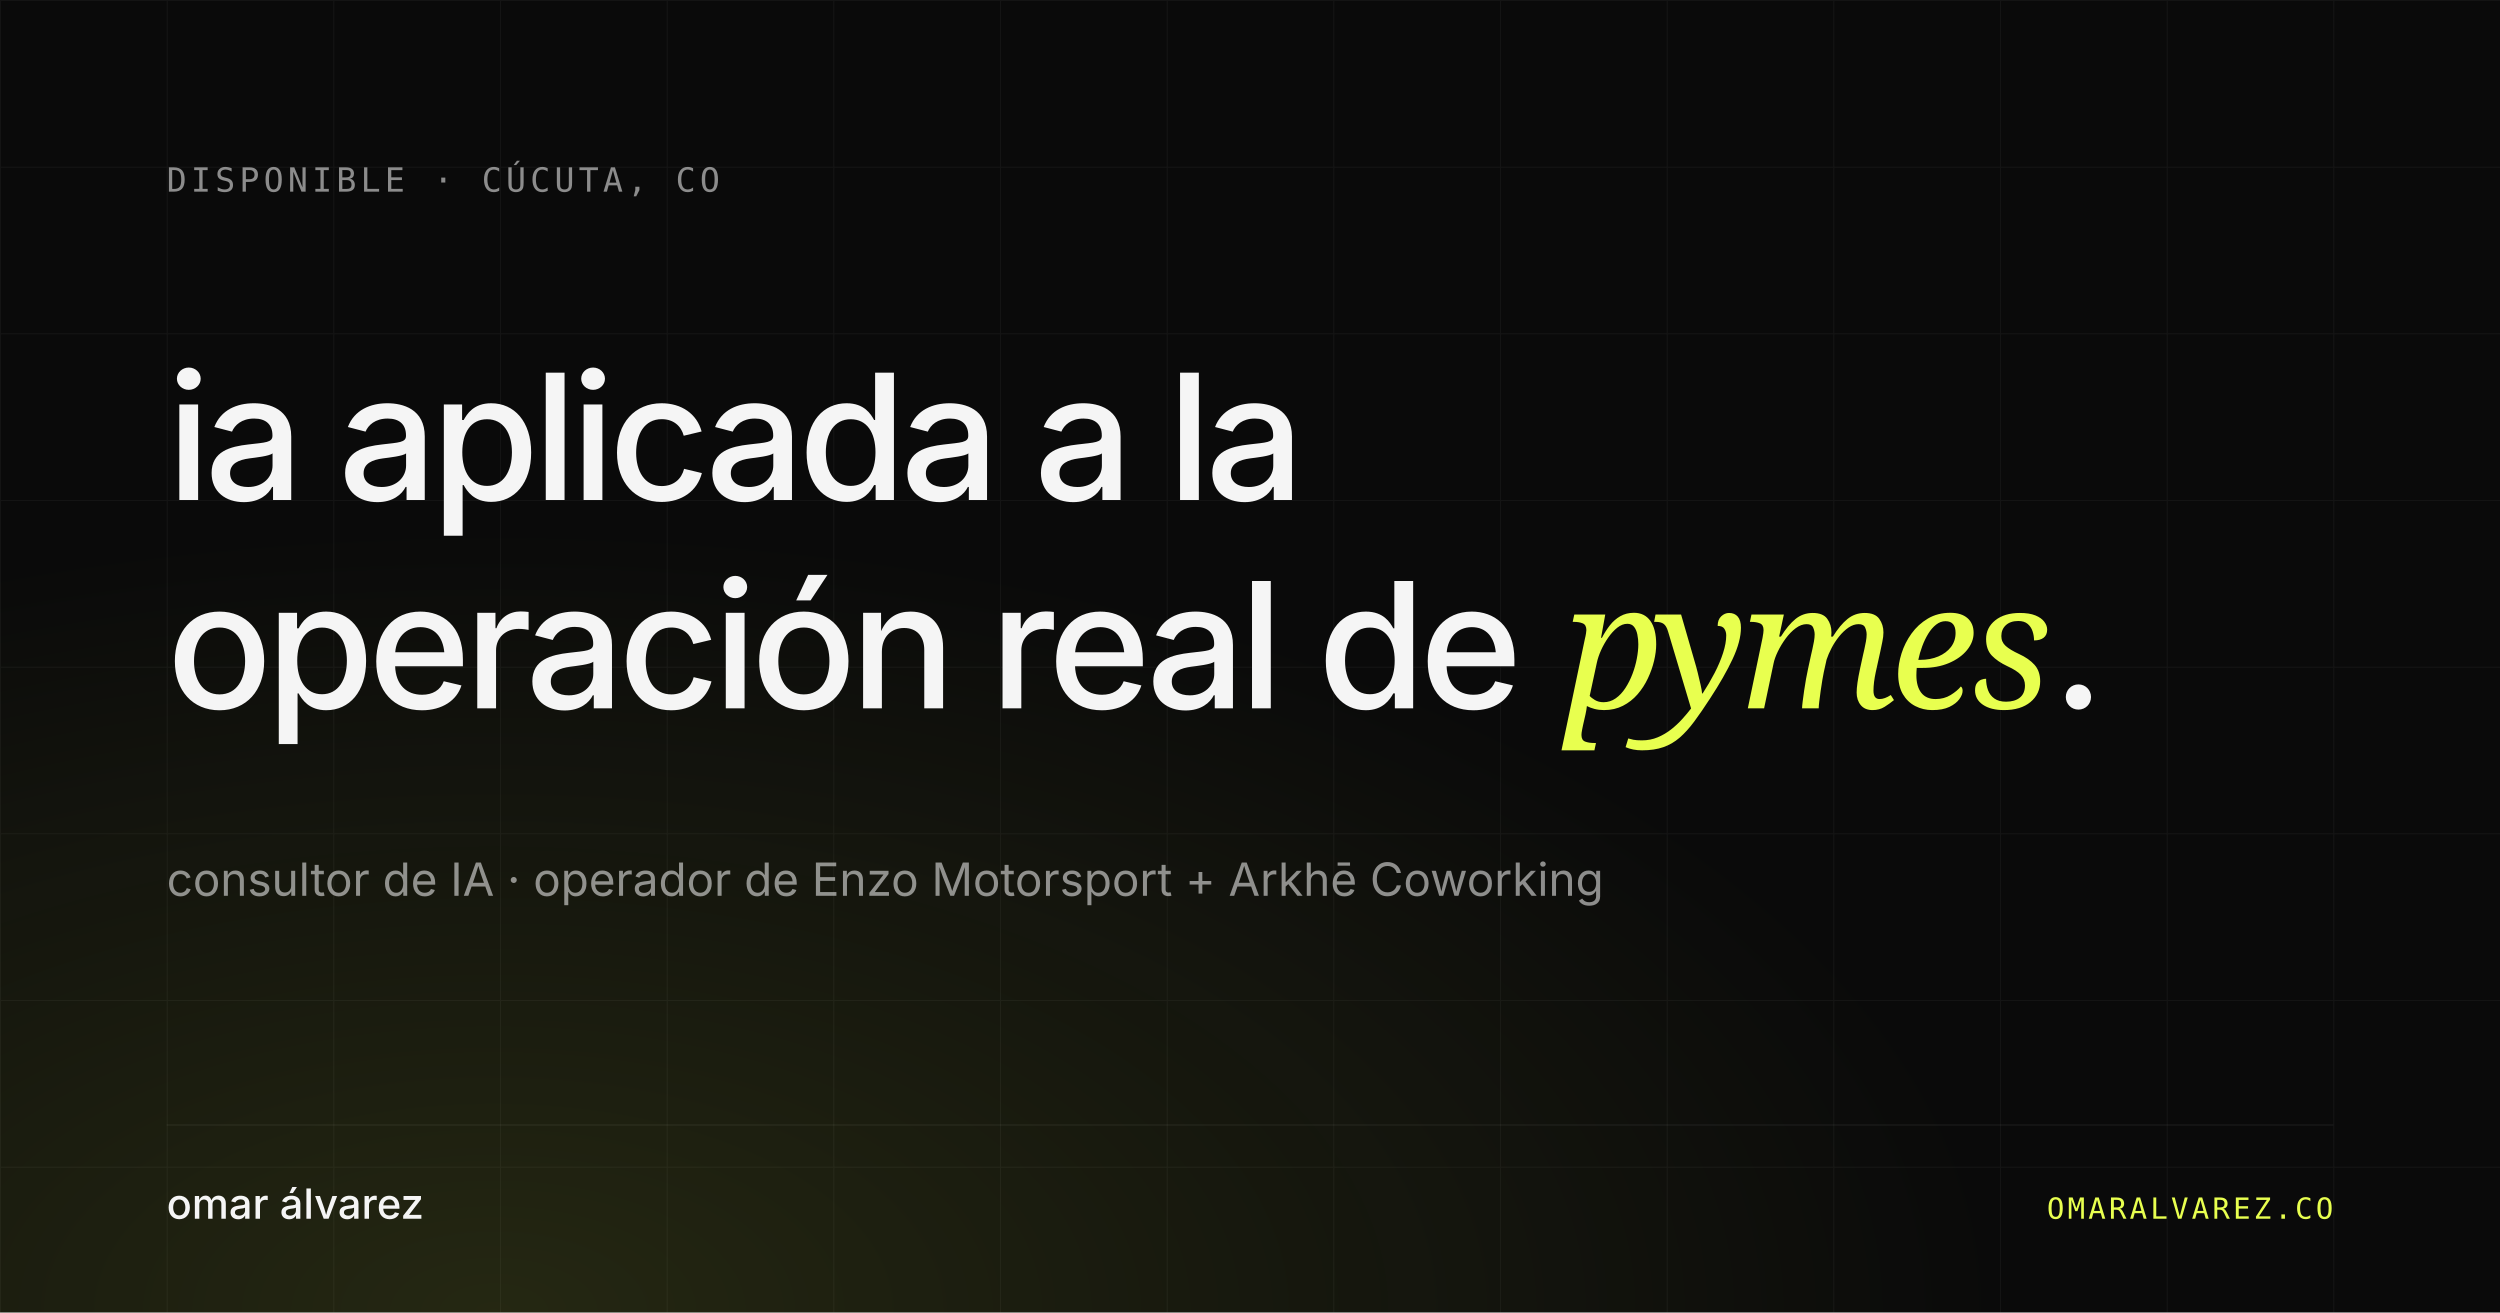
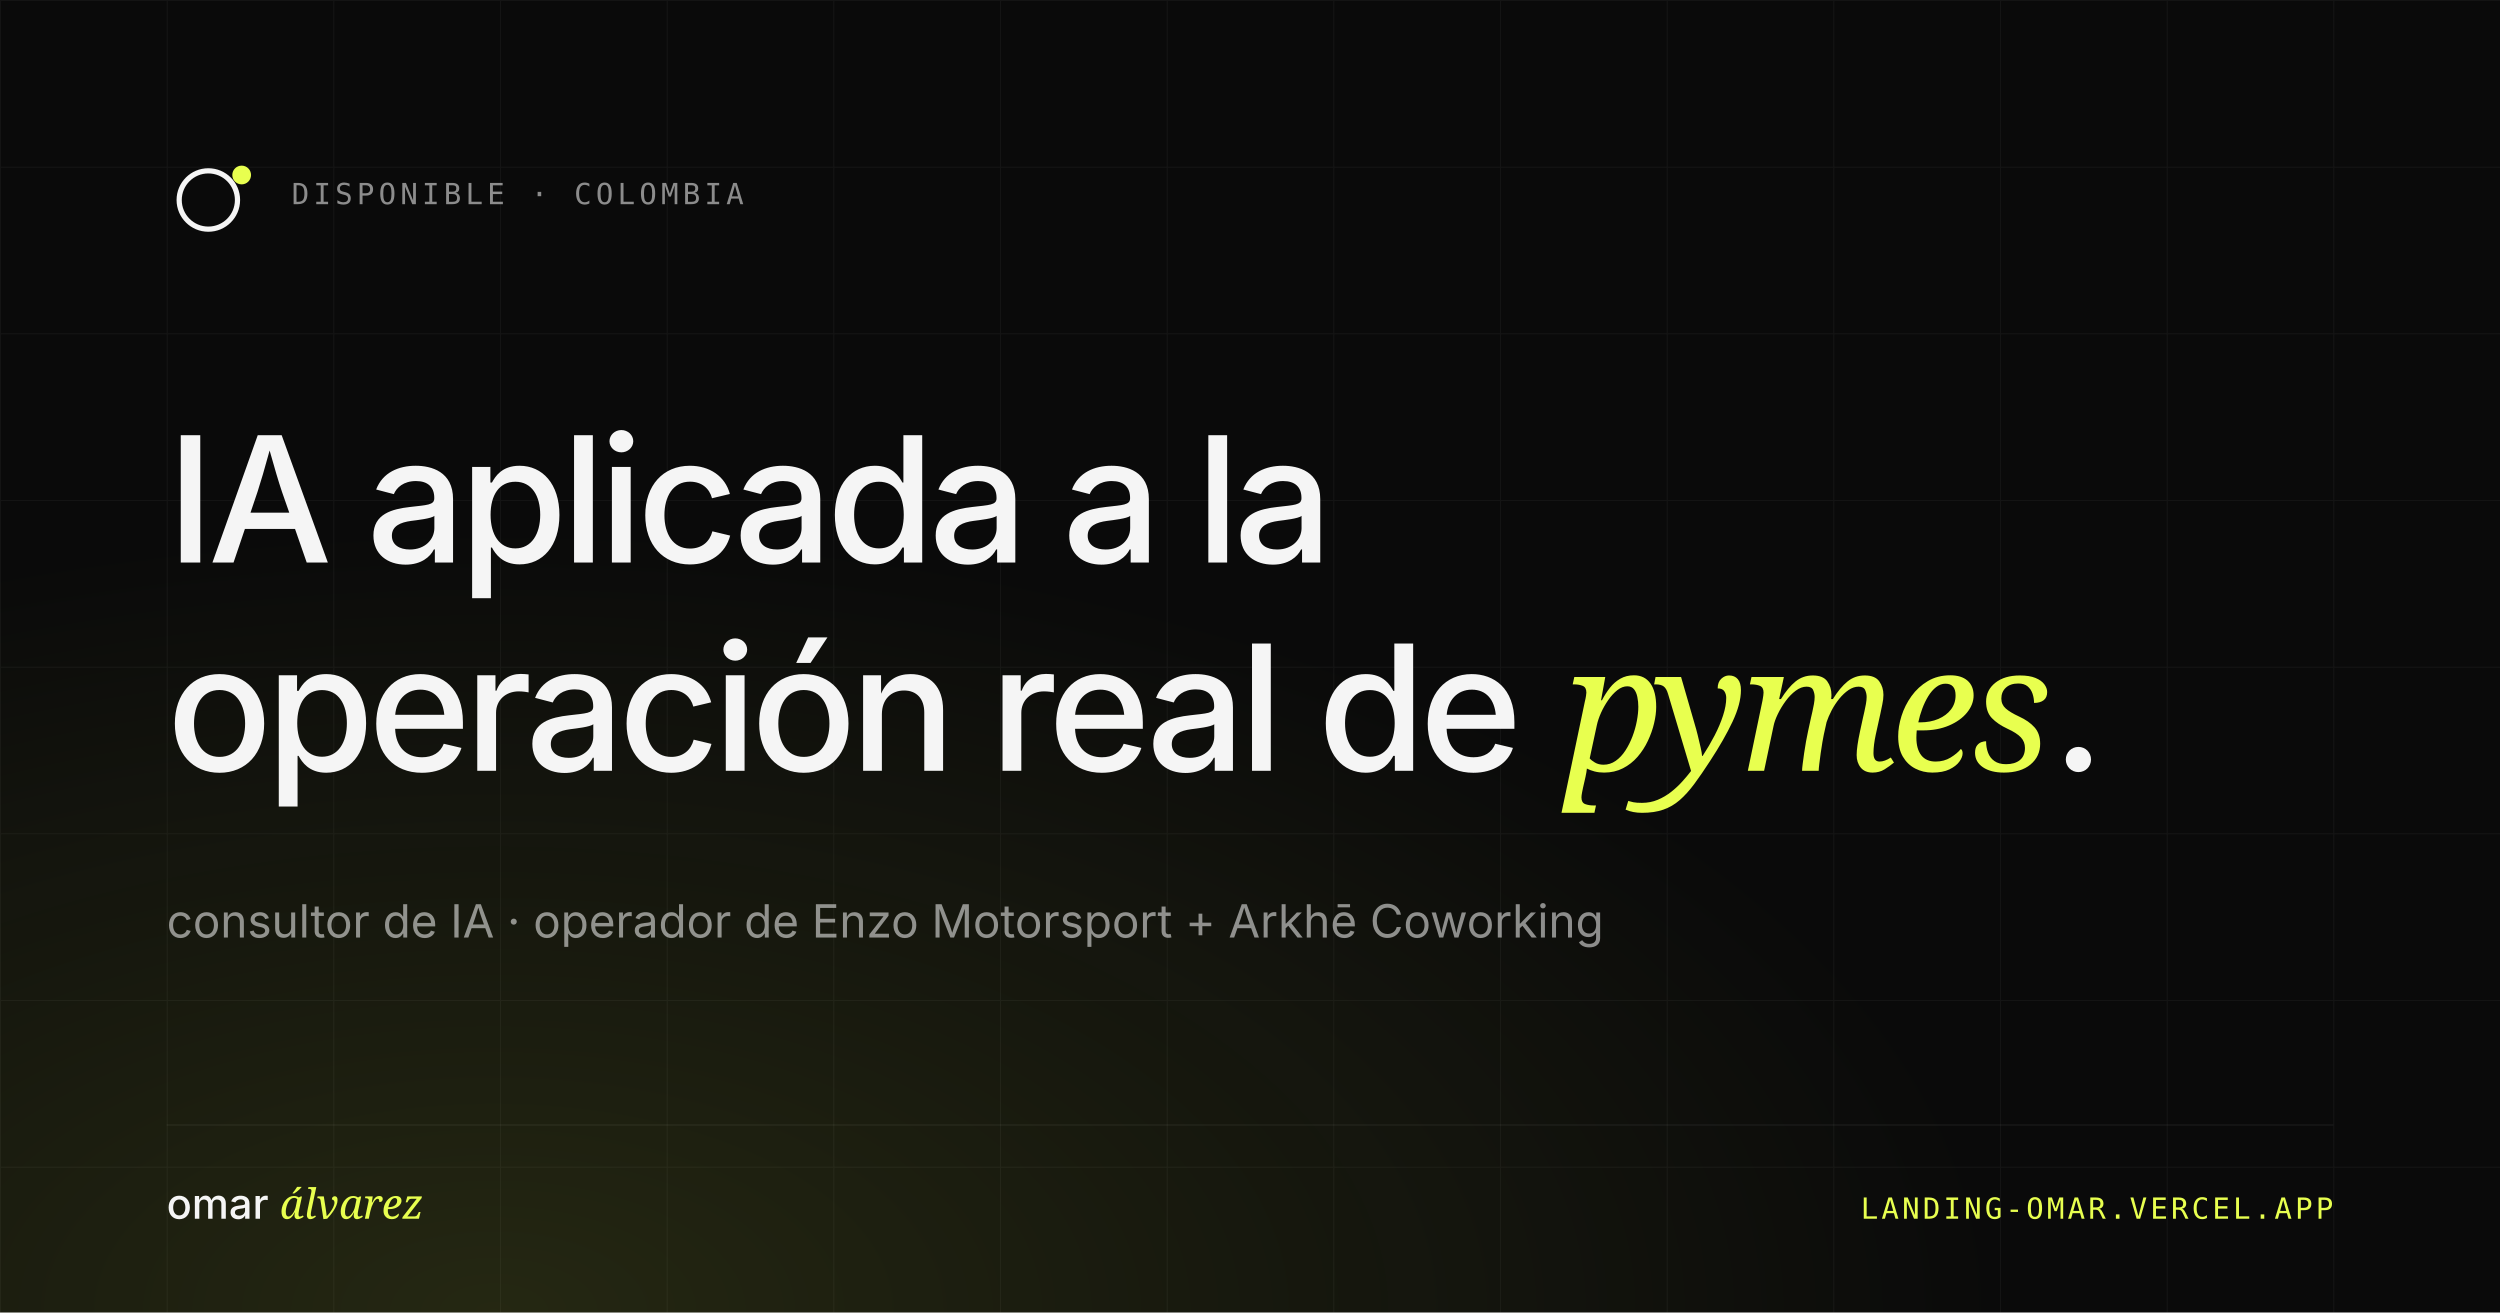
<svg xmlns="http://www.w3.org/2000/svg" viewBox="0 0 1200 630" width="1200" height="630">
  <rect width="1200" height="630" fill="#0A0A0A" />
  <defs>
    <pattern id="grid" width="80" height="80" patternUnits="userSpaceOnUse">
      <path d="M 80 0 L 0 0 0 80" fill="none" stroke="#F5F5F5" stroke-width="1" opacity="0.04" />
    </pattern>
    <radialGradient id="glow" cx="20%" cy="100%" r="60%">
      <stop offset="0%" stop-color="#E8FF4F" stop-opacity="0.12" />
      <stop offset="100%" stop-color="#E8FF4F" stop-opacity="0" />
    </radialGradient>
  </defs>
  <rect width="1200" height="630" fill="url(#grid)" />
  <rect width="1200" height="630" fill="url(#glow)" />
-   <text x="80" y="92" font-family="ui-monospace, 'Geist Mono', monospace" font-size="16" fill="#F5F5F5" fill-opacity="0.55" letter-spacing="2">DISPONIBLE · CÚCUTA, CO</text>
-   <text x="80" y="240" font-family="-apple-system, 'Geist', system-ui, sans-serif" font-size="84" font-weight="500" fill="#F5F5F5" letter-spacing="-3">ia aplicada a la</text>
-   <text x="80" y="340" font-family="-apple-system, 'Geist', system-ui, sans-serif" font-size="84" font-weight="500" fill="#F5F5F5" letter-spacing="-3">operación real de <tspan font-family="'Instrument Serif', Georgia, serif" font-style="italic" fill="#E8FF4F">pymes</tspan>.</text>
-   <text x="80" y="430" font-family="-apple-system, 'Geist', system-ui, sans-serif" font-size="22" fill="#F5F5F5" fill-opacity="0.55">consultor de IA · operador de Enzo Motorsport + Arkhē Coworking</text>
+   <g transform="translate(80, 70)">
+     <circle cx="20" cy="26" r="14" fill="none" stroke="#F5F5F5" stroke-width="2.5" />
+     <circle cx="36" cy="14" r="4.5" fill="#E8FF4F" />
+   </g>
+   <text x="140" y="98" font-family="ui-monospace, 'Geist Mono', monospace" font-size="14" fill="#F5F5F5" fill-opacity="0.55" letter-spacing="2">DISPONIBLE · COLOMBIA</text>
+   <text x="80" y="270" font-family="-apple-system, 'Geist', system-ui, sans-serif" font-size="84" font-weight="500" fill="#F5F5F5" letter-spacing="-3">IA aplicada a la</text>
+   <text x="80" y="370" font-family="-apple-system, 'Geist', system-ui, sans-serif" font-size="84" font-weight="500" fill="#F5F5F5" letter-spacing="-3">operación real de <tspan font-family="'Instrument Serif', Georgia, serif" font-style="italic" fill="#E8FF4F">pymes</tspan>.</text>
+   <text x="80" y="450" font-family="-apple-system, 'Geist', system-ui, sans-serif" font-size="22" fill="#F5F5F5" fill-opacity="0.55">consultor de IA · operador de Enzo Motorsport + Arkhē Coworking</text>
  <line x1="80" y1="540" x2="1120" y2="540" stroke="#F5F5F5" stroke-opacity="0.08" stroke-width="0.5" />
-   <text x="80" y="585" font-family="-apple-system, 'Geist', system-ui, sans-serif" font-size="20" font-weight="500" fill="#F5F5F5">omar álvarez</text>
-   <text x="1120" y="585" text-anchor="end" font-family="ui-monospace, 'Geist Mono', monospace" font-size="14" fill="#E8FF4F" letter-spacing="1.5">OMARALVAREZ.CO</text>
+   <text x="80" y="585" font-family="-apple-system, 'Geist', system-ui, sans-serif" font-size="20" font-weight="500" fill="#F5F5F5">omar <tspan font-family="'Instrument Serif', Georgia, serif" font-style="italic" fill="#E8FF4F">álvarez</tspan>
+   </text>
+   <text x="1120" y="585" text-anchor="end" font-family="ui-monospace, 'Geist Mono', monospace" font-size="14" fill="#E8FF4F" letter-spacing="1.5">LANDING-OMAR.VERCEL.APP</text>
</svg>
